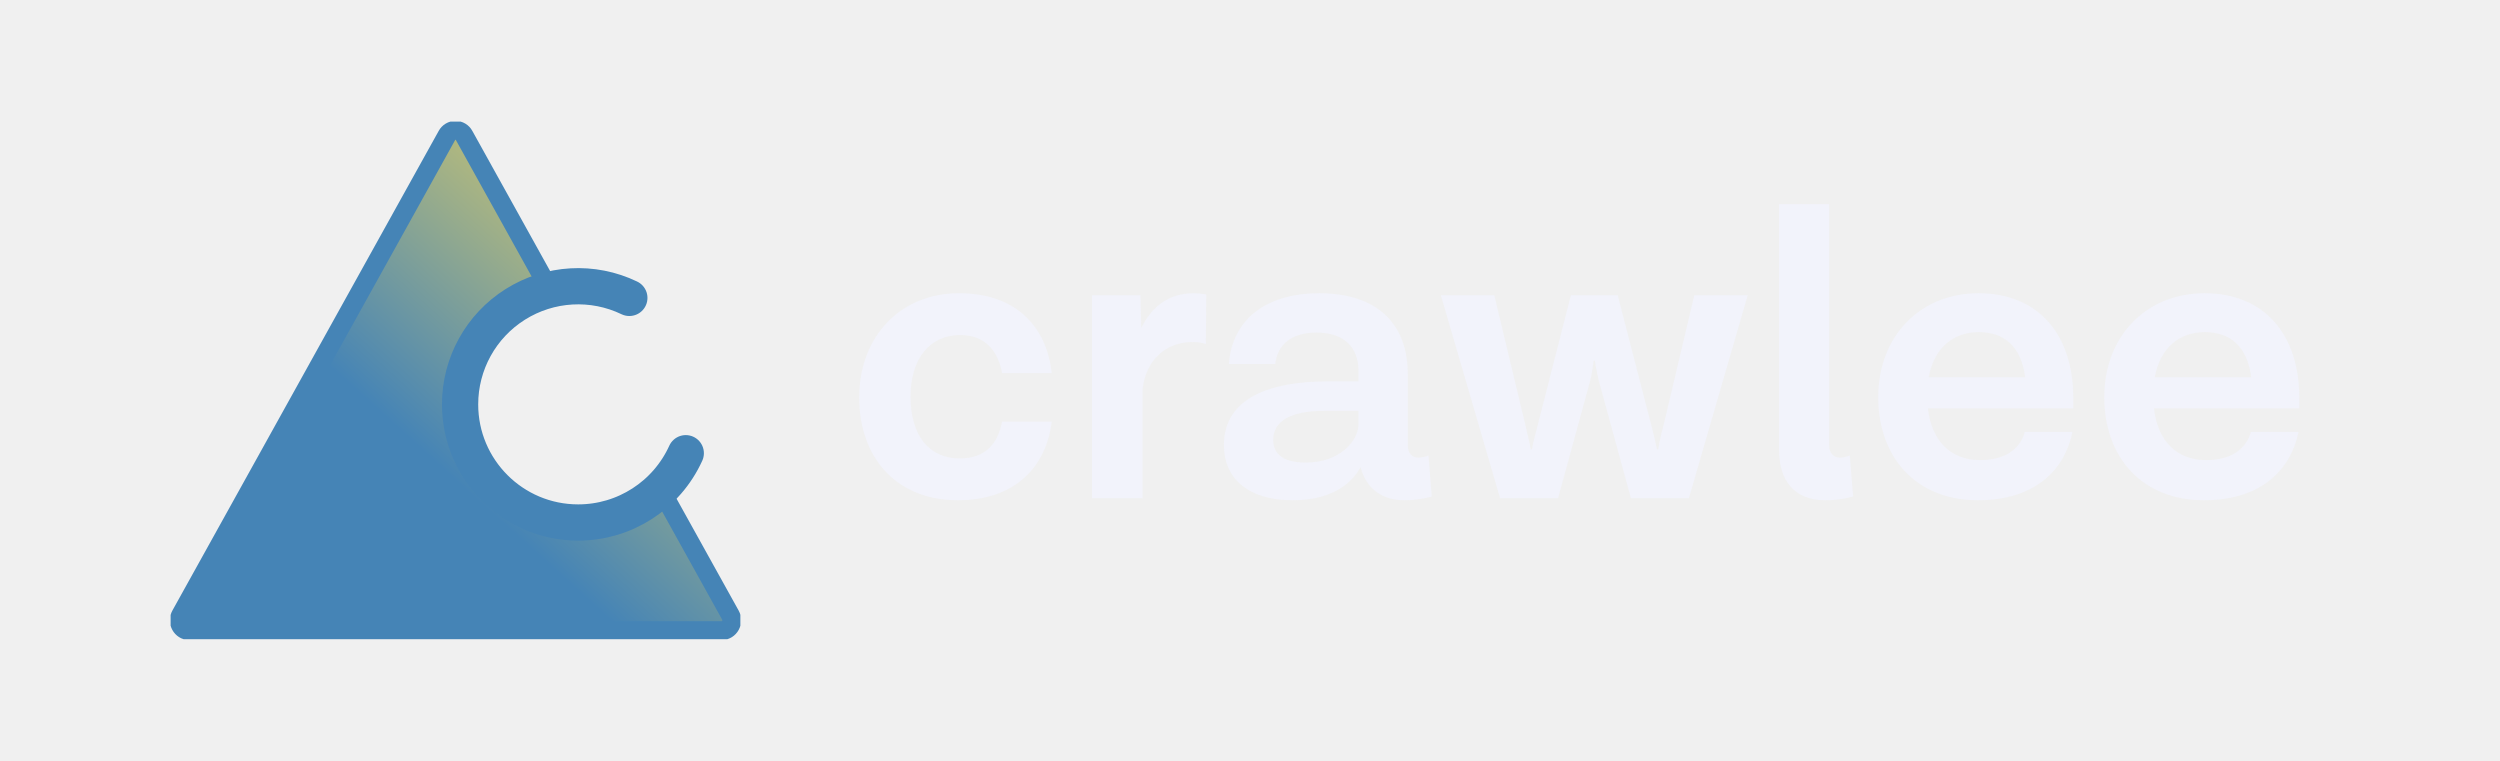
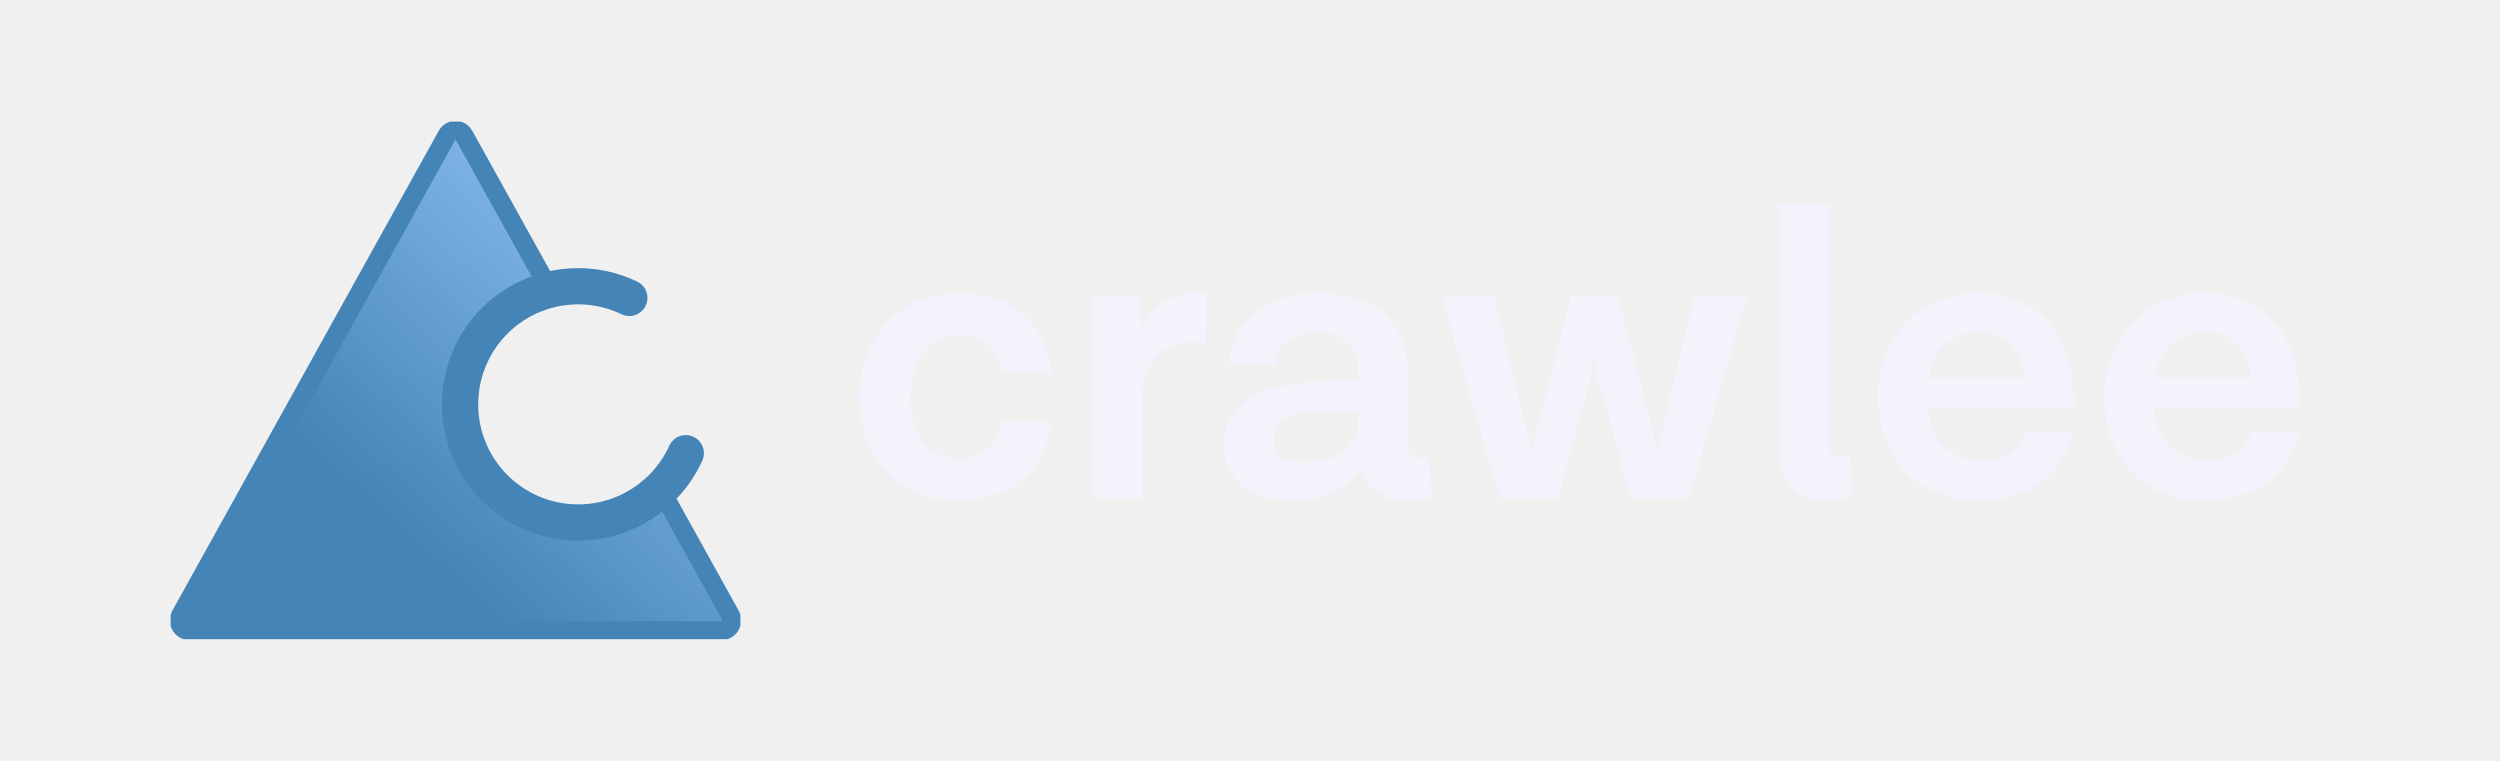
<svg xmlns="http://www.w3.org/2000/svg" width="138" height="42" fill="none">
  <g clip-path="url(#a)" stroke-linecap="round" stroke-linejoin="round">
    <path d="M39.843 34.81h-29.4c-.42 0-.683-.474-.473-.855l7.35-13.24 7.351-13.238a.537.537 0 0 1 .947 0l4.728 8.517a6.521 6.521 0 0 0 1.57 12.848c1.765 0 3.369-.7 4.542-1.843l3.861 6.956c.21.378-.053.854-.473.854h-.003Z" fill="url(#b)" stroke="url(#c)" stroke-width="1.039" />
    <path d="M37.855 25.017a6.519 6.519 0 0 1-5.938 3.825 6.518 6.518 0 0 1-6.52-6.52 6.518 6.518 0 0 1 9.343-5.878" stroke="url(#d)" stroke-width="2" />
  </g>
  <path d="M52.868 27.614c3.223 0 4.891-1.897 5.188-4.343h-2.742c-.206 1.12-.846 2.035-2.332 2.035-1.691 0-2.72-1.257-2.72-3.406s1.097-3.406 2.743-3.406c1.417 0 2.103.937 2.309 2.103h2.742c-.274-2.514-1.92-4.411-5.12-4.411-3.222 0-5.508 2.377-5.508 5.76 0 3.314 2.057 5.668 5.44 5.668ZM65.9 16.186c-1.44 0-2.354.8-2.902 1.92l-.046-1.806h-2.674v11.2h2.788v-5.989c.183-1.691 1.349-2.628 2.72-2.628.434 0 .617.046.777.114l.023-2.743a4.258 4.258 0 0 0-.686-.068Zm12.952 8.96a1.483 1.483 0 0 1-.572.114c-.343 0-.571-.251-.571-.686v-3.931c0-2.789-1.715-4.457-4.892-4.457-2.857 0-4.8 1.394-4.983 3.908h2.56c.115-1.097.938-1.737 2.263-1.737 1.555 0 2.332.823 2.332 2.126v.571h-1.737c-3.063 0-5.692.869-5.692 3.52 0 1.806 1.303 3.04 3.794 3.04 2.4 0 3.383-1.143 3.749-1.828.32 1.211 1.211 1.828 2.423 1.828.571 0 1.074-.091 1.508-.205l-.182-2.263Zm-6.766.388c-1.234 0-1.806-.457-1.806-1.257 0-1.051 1.006-1.6 2.834-1.6h1.875v.732c0 .96-1.075 2.125-2.903 2.125ZM93.525 16.3l-1.692 7.154c-.16.595-.251 1.006-.297 1.349h-.069c-.068-.343-.182-.8-.32-1.349l-1.85-7.154h-2.584l-1.828 7.154c-.138.549-.275 1.006-.32 1.349h-.069c-.046-.343-.183-.8-.297-1.349L82.485 16.3h-2.949l3.269 11.2h3.2l1.782-6.514c.07-.297.16-.846.183-1.075h.069c.023.229.137.778.206 1.075l1.782 6.514h3.2l3.246-11.2h-2.948Zm8.584 8.846c-.252.091-.366.114-.549.114-.343 0-.594-.251-.594-.686V11.271H98.2v13.532c0 1.783.892 2.811 2.56 2.811.617 0 1.097-.091 1.532-.205l-.183-2.263Zm12.335-3.177c0-3.498-1.92-5.783-5.235-5.783-3.2 0-5.531 2.354-5.531 5.737 0 3.314 2.08 5.691 5.508 5.691 3.269 0 4.823-1.805 5.212-3.771h-2.629c-.183.686-.8 1.554-2.468 1.554-1.6 0-2.675-1.028-2.88-2.857h8.023v-.571Zm-5.212-3.635c1.394 0 2.332.777 2.56 2.492h-5.326c.298-1.646 1.372-2.492 2.766-2.492Zm17.689 3.635c0-3.498-1.92-5.783-5.234-5.783-3.2 0-5.531 2.354-5.531 5.737 0 3.314 2.08 5.691 5.508 5.691 3.269 0 4.823-1.805 5.212-3.771h-2.629c-.183.686-.8 1.554-2.469 1.554-1.6 0-2.674-1.028-2.88-2.857h8.023v-.571Zm-5.211-3.635c1.394 0 2.331.777 2.56 2.492h-5.326c.297-1.646 1.372-2.492 2.766-2.492Z" fill="#F2F3FB" />
  <defs>
    <linearGradient id="b" x1="40.393" y1="7.193" x2="12.912" y2="37.541" gradientUnits="userSpaceOnUse">
-       <stop offset="0%" stop-color="#ffde57" />
-       <stop offset="60%" stop-color="#4584b6" />
+       <stop offset="0%" stop-color="#9dceff" />
+       <stop offset="70%" stop-color="#4584b6" />
      <stop offset="100%" stop-color="#4584b6" />
    </linearGradient>
    <linearGradient id="c" x1="40.393" y1="7.193" x2="12.912" y2="37.541" gradientUnits="userSpaceOnUse">
      <stop offset="0%" stop-color="#4584b6" />
    </linearGradient>
    <linearGradient id="d" x1="37.855" y1="22.323" x2="25.398" y2="22.323" gradientUnits="userSpaceOnUse">
      <stop offset="0%" stop-color="#4584b6" />
    </linearGradient>
    <clipPath id="a">
      <path fill="#fff" d="M9.418 6.714h31.45v28.571H9.418z" />
    </clipPath>
  </defs>
</svg>
